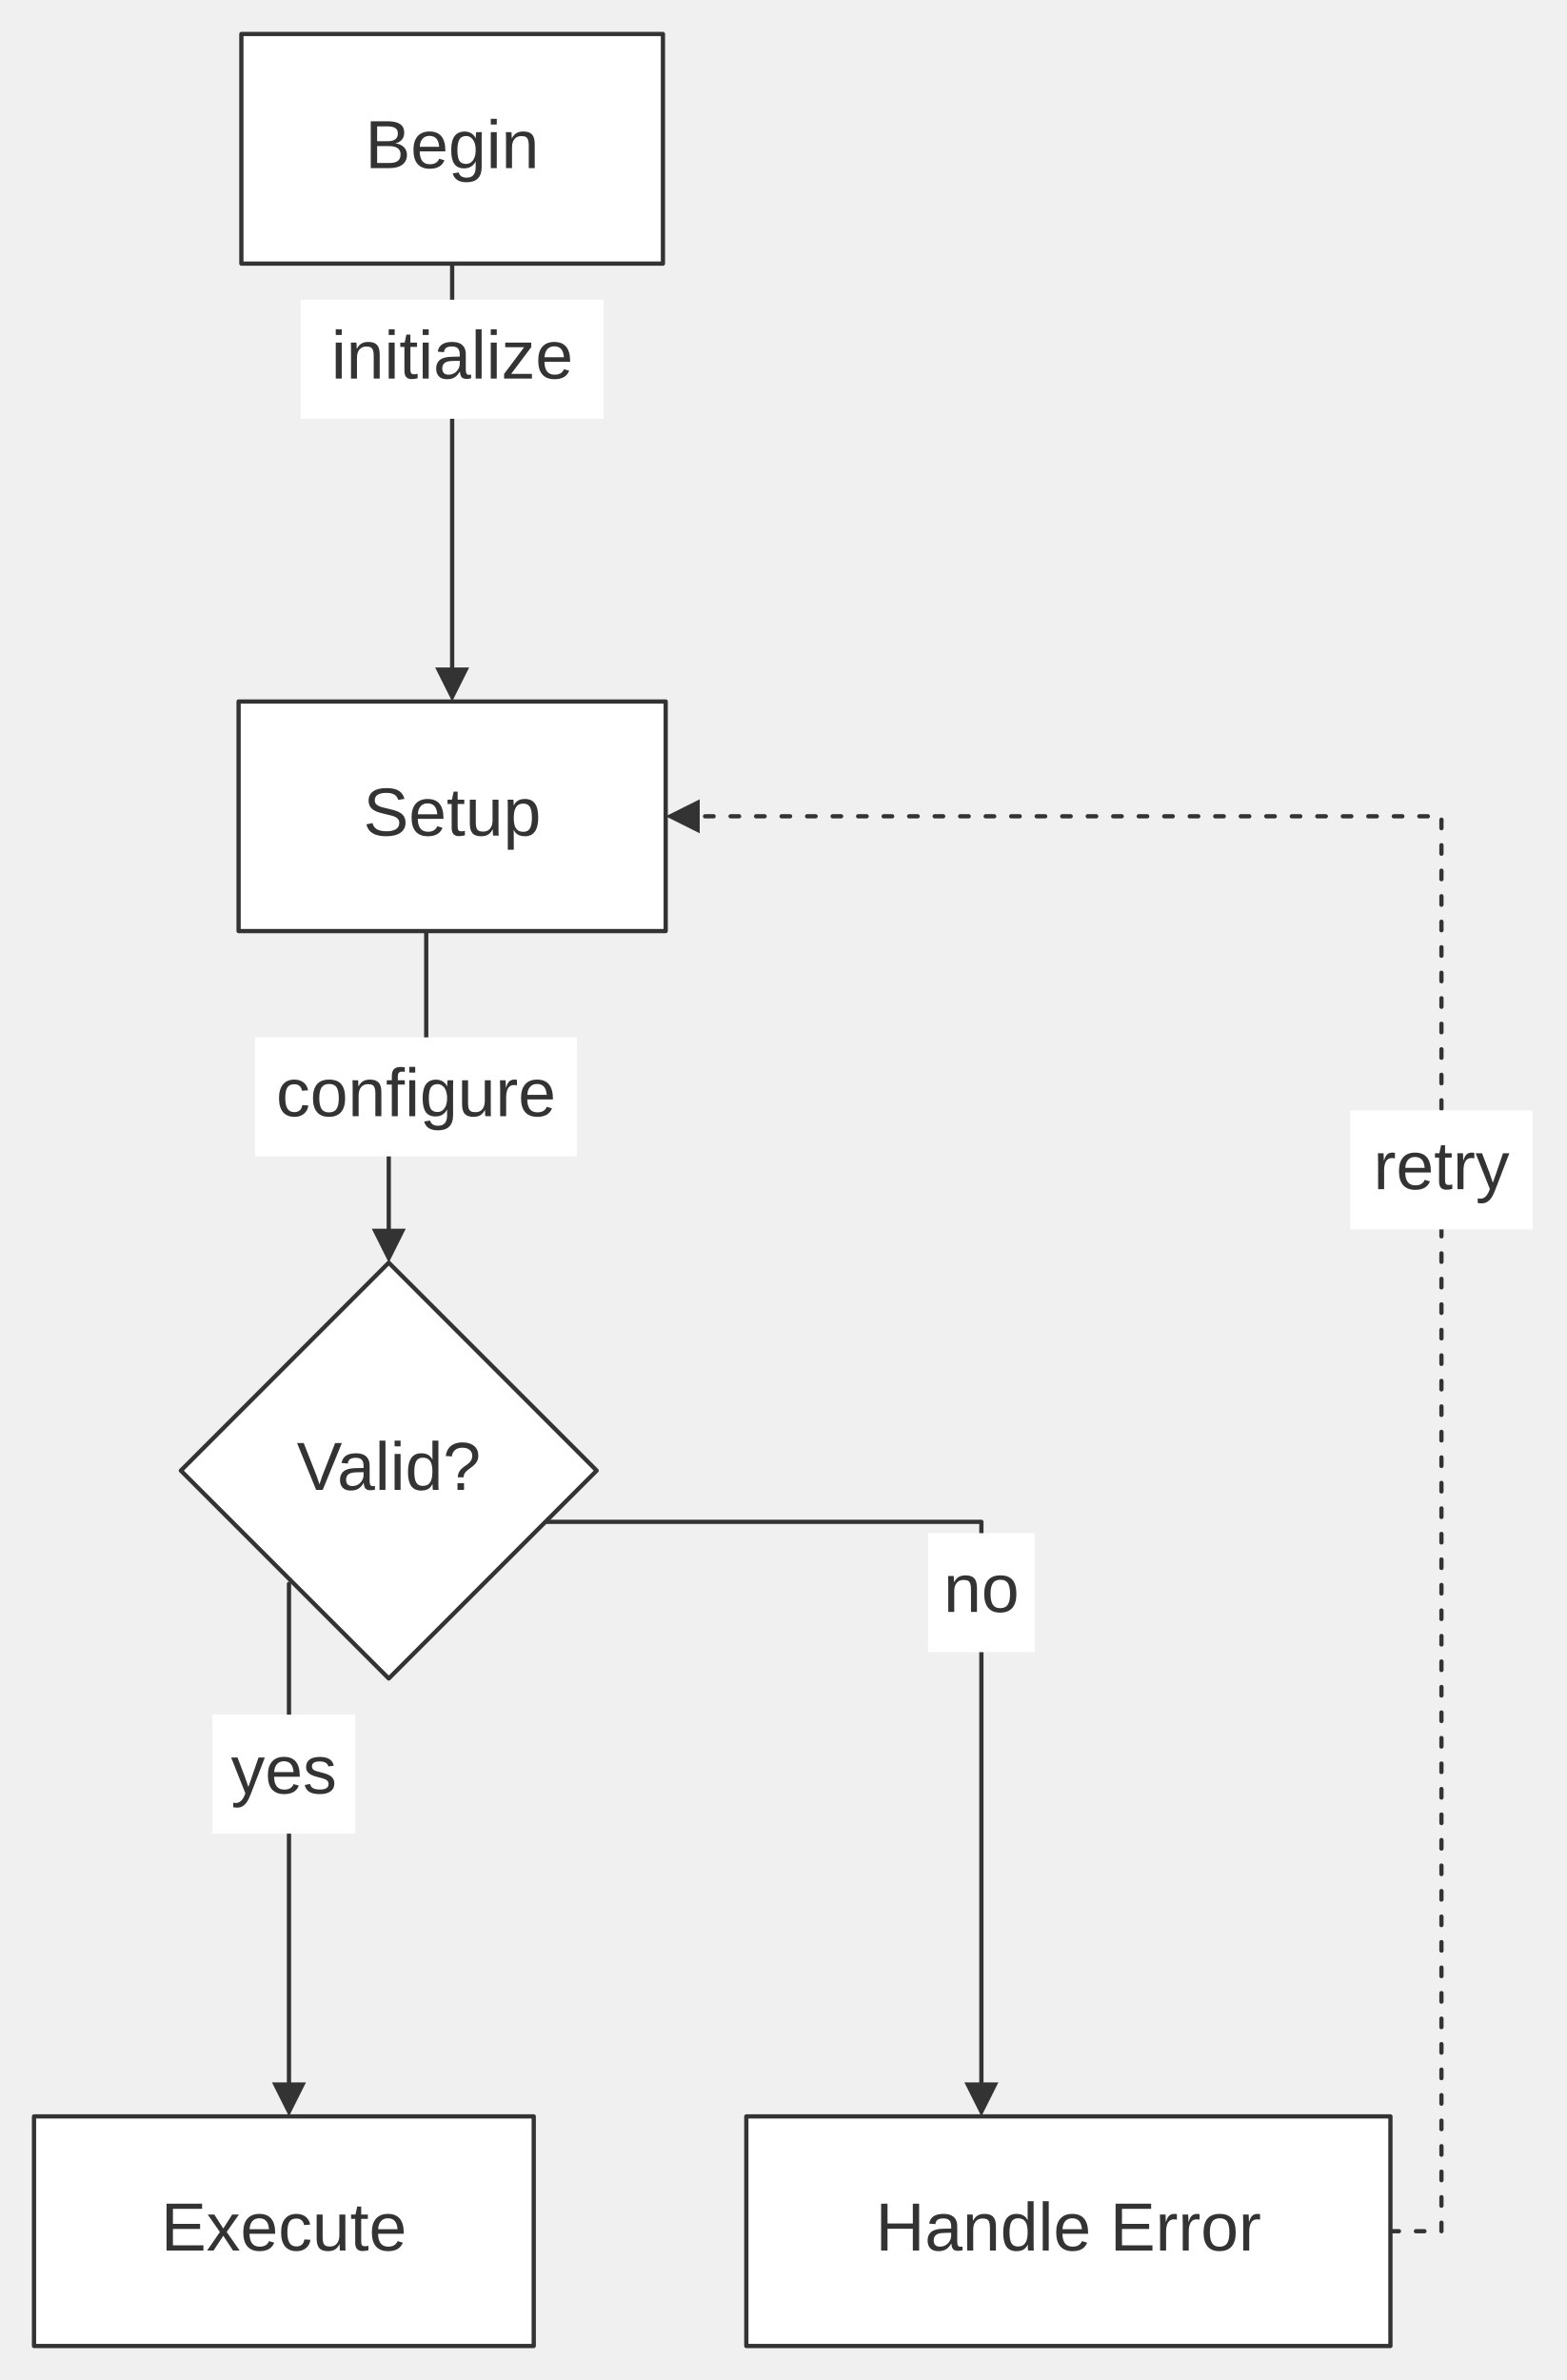
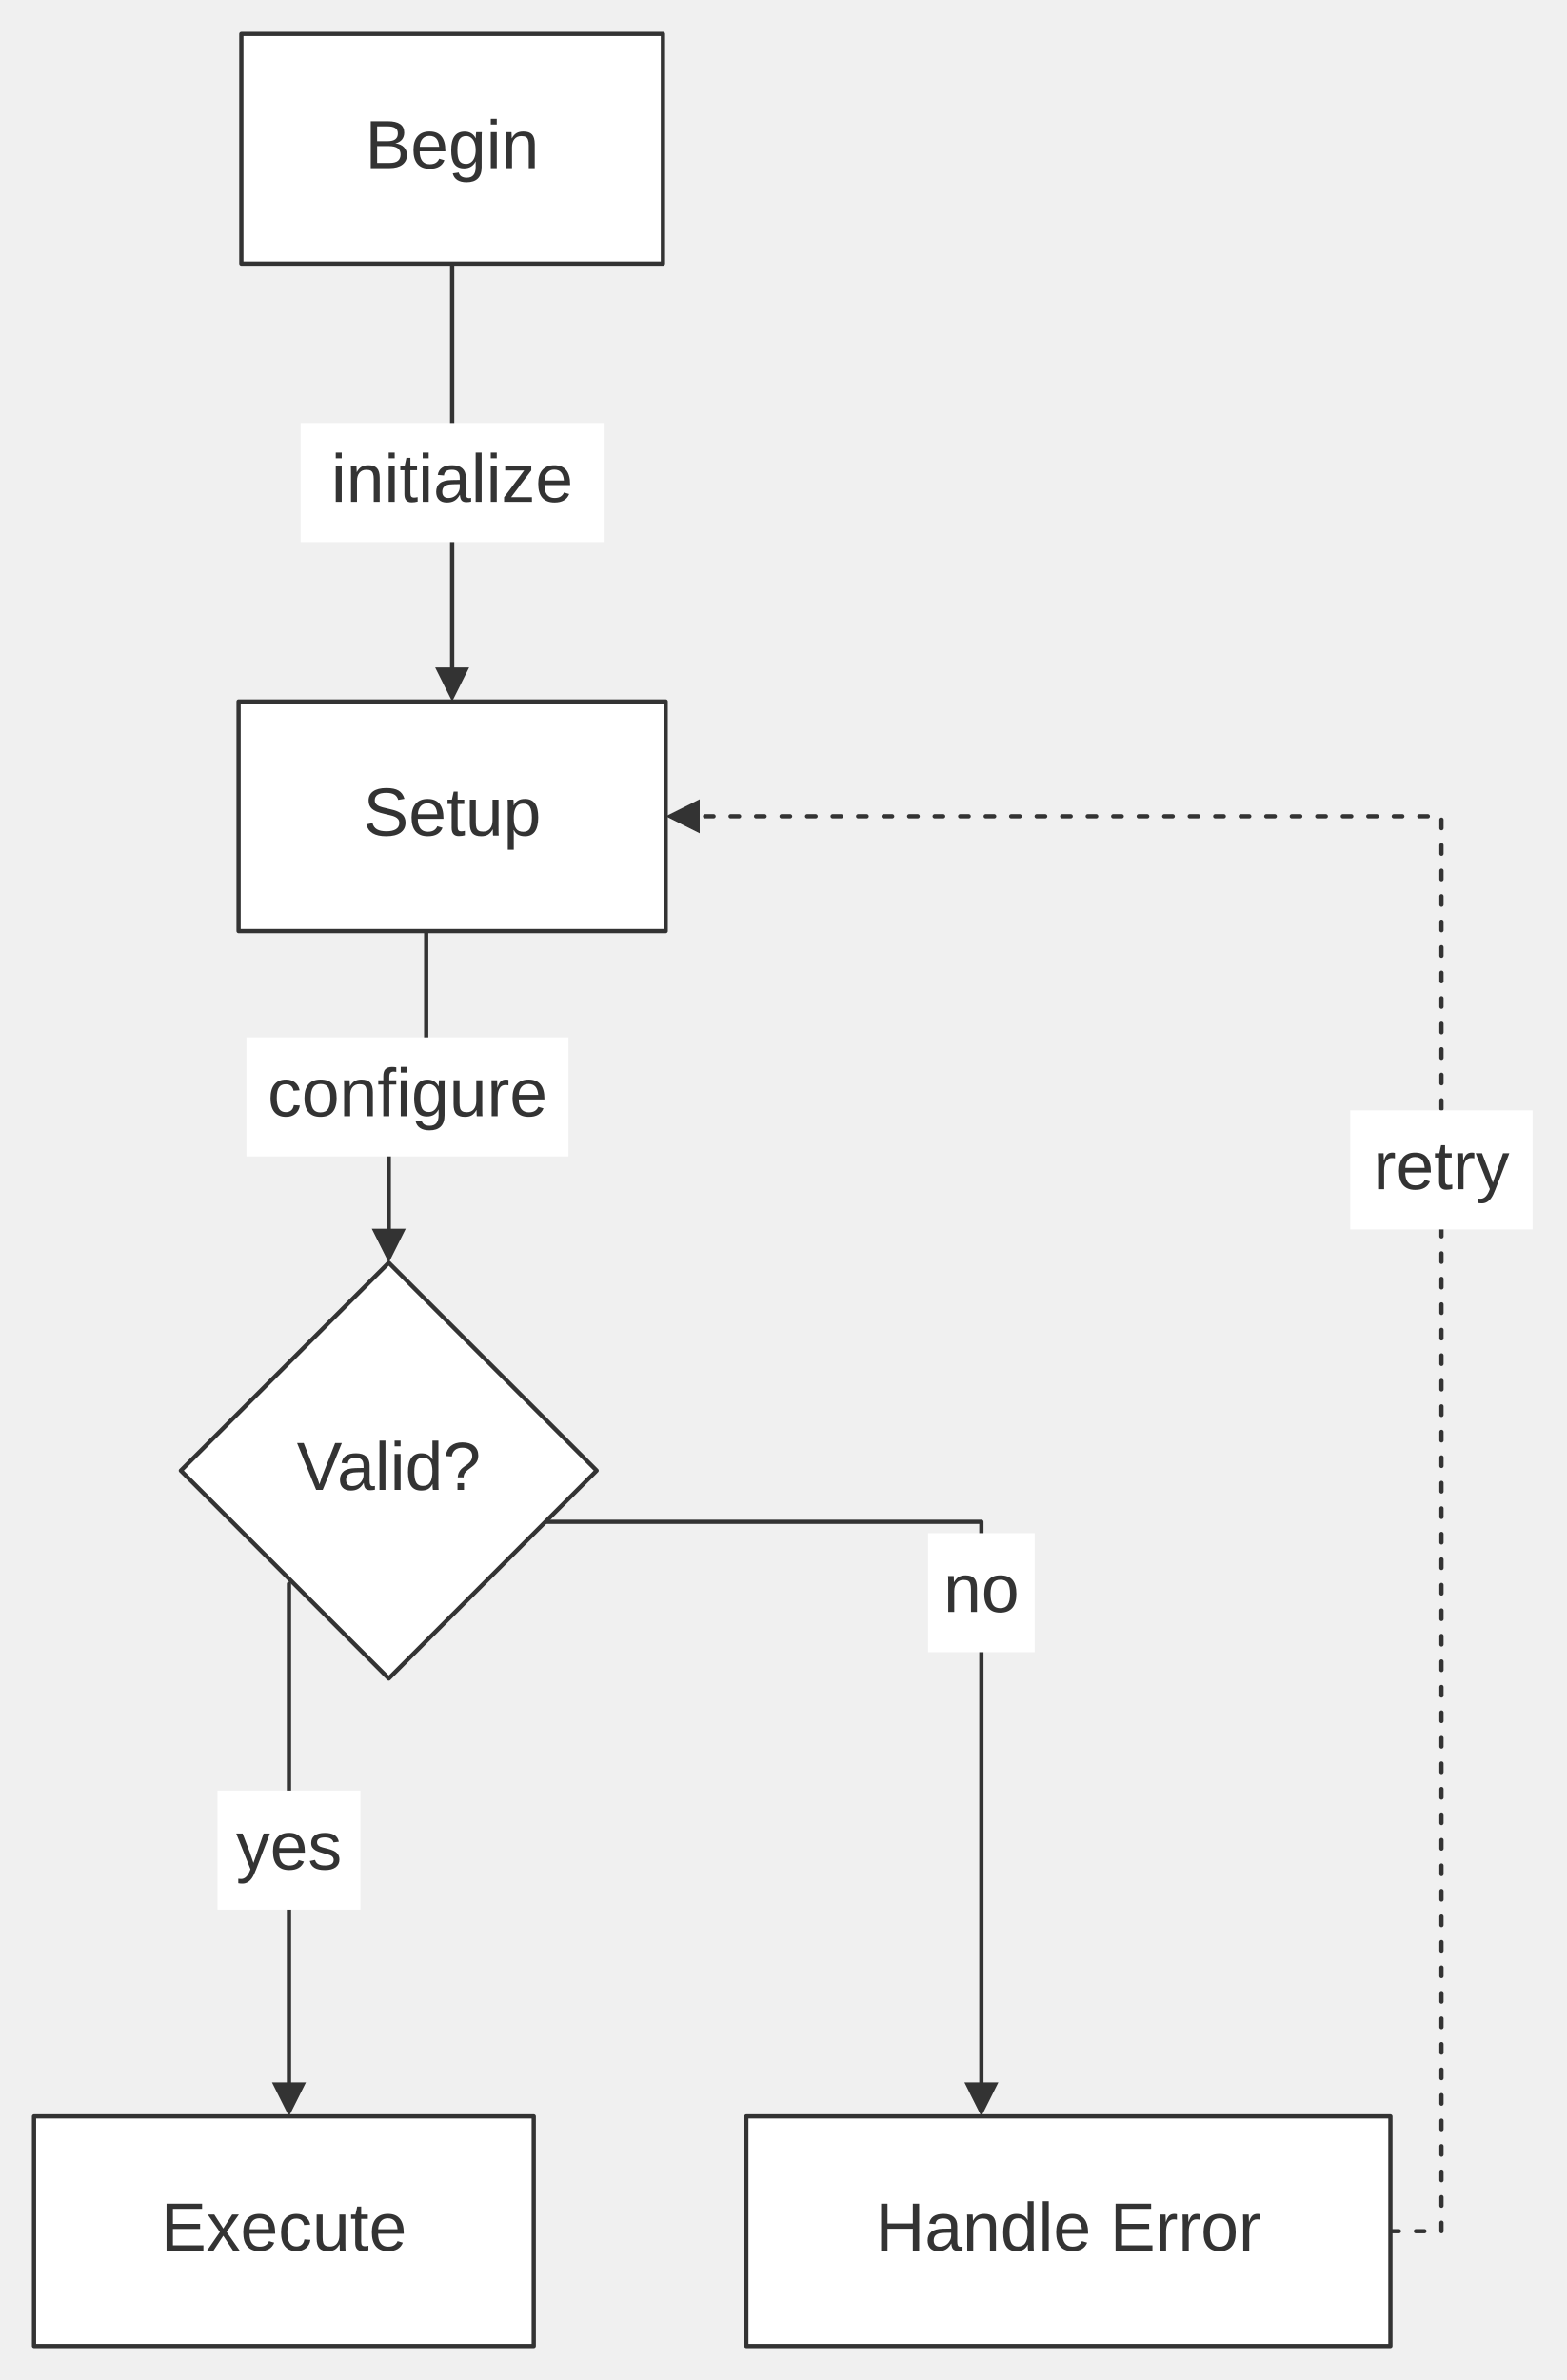
<svg xmlns="http://www.w3.org/2000/svg" width="100%" viewBox="0 0 368.48 559.80" style="max-width: 368.48px; background-color: transparent;" font-family="&quot;trebuchet ms&quot;, verdana, arial, sans-serif" font-size="16.00">
  <defs>
    <marker id="arrowhead" viewBox="0 0 10.00 10.00" refX="5.00" refY="5.00" markerWidth="8.00" markerHeight="8.00" orient="auto-start-reverse" markerUnits="userSpaceOnUse">
      <path d="M 0 0 L 10.00 5.00 L 0 10.00 z" fill="#333" />
    </marker>
  </defs>
  <g transform="translate(0.00,0.00)">
    <g class="edgePaths">
      <path d="M106.35,62.00 L106.35,161.00" stroke="#333" stroke-width="1.00" fill="none" stroke-linecap="round" stroke-linejoin="round" marker-end="url(#arrowhead)" />
      <path d="M100.25,219.00 L100.25,258.00 L91.44,258.00 L91.44,293.00" stroke="#333" stroke-width="1.00" fill="none" stroke-linecap="round" stroke-linejoin="round" marker-end="url(#arrowhead)" />
      <path d="M67.97,372.53 L67.97,493.80" stroke="#333" stroke-width="1.00" fill="none" stroke-linecap="round" stroke-linejoin="round" marker-end="url(#arrowhead)" />
      <path d="M128.30,357.95 L230.83,357.95 L230.83,493.80" stroke="#333" stroke-width="1.00" fill="none" stroke-linecap="round" stroke-linejoin="round" marker-end="url(#arrowhead)" />
      <path d="M327.04,524.80 L339.04,524.80 L339.04,192.00 L160.58,192.00" stroke="#333" stroke-width="1.00" fill="none" stroke-linecap="round" stroke-linejoin="round" stroke-dasharray="2.00,4.00" marker-end="url(#arrowhead)" />
    </g>
    <g class="nodes">
      <polygon points="91.44,297.00 140.34,345.90 91.44,394.80 42.54,345.90" fill="white" stroke="#333" stroke-width="1.00" stroke-linejoin="round" />
      <text x="91.44" y="345.90" text-anchor="middle" dominant-baseline="middle" fill="#333">Valid?</text>
      <rect x="175.54" y="497.80" width="151.50" height="54.00" fill="white" stroke="#333" stroke-width="1.00" stroke-linejoin="round" />
      <text x="251.29" y="524.80" text-anchor="middle" dominant-baseline="middle" fill="#333">Handle Error</text>
      <rect x="8.00" y="497.80" width="117.54" height="54.00" fill="white" stroke="#333" stroke-width="1.00" stroke-linejoin="round" />
      <text x="66.77" y="524.80" text-anchor="middle" dominant-baseline="middle" fill="#333">Execute</text>
      <rect x="56.12" y="165.00" width="100.46" height="54.00" fill="white" stroke="#333" stroke-width="1.00" stroke-linejoin="round" />
      <text x="106.35" y="192.00" text-anchor="middle" dominant-baseline="middle" fill="#333">Setup</text>
      <rect x="56.77" y="8.00" width="99.16" height="54.00" fill="white" stroke="#333" stroke-width="1.00" stroke-linejoin="round" />
      <text x="106.35" y="35.00" text-anchor="middle" dominant-baseline="middle" fill="#333">Begin</text>
    </g>
    <g class="edgeLabels">
-       <rect x="70.71" y="70.50" width="71.29" height="28.00" fill="white" />
-       <text x="106.35" y="84.50" text-anchor="middle" dominant-baseline="middle" fill="#333">initialize</text>
-       <rect x="59.97" y="244.00" width="75.74" height="28.00" fill="white" />
-       <text x="97.85" y="258.00" text-anchor="middle" dominant-baseline="middle" fill="#333">configure</text>
-       <rect x="49.96" y="403.30" width="33.61" height="28.00" fill="white" />
-       <text x="66.77" y="417.30" text-anchor="middle" dominant-baseline="middle" fill="#333">yes</text>
+       <rect x="70.71" y="99.50" width="71.29" height="28.00" fill="white" />
+       <text x="106.35" y="113.50" text-anchor="middle" dominant-baseline="middle" fill="#333">initialize</text>
+       <rect x="57.97" y="244.00" width="75.74" height="28.00" fill="white" />
+       <text x="95.85" y="258.00" text-anchor="middle" dominant-baseline="middle" fill="#333">configure</text>
+       <rect x="51.16" y="421.17" width="33.61" height="28.00" fill="white" />
+       <text x="67.97" y="435.17" text-anchor="middle" dominant-baseline="middle" fill="#333">yes</text>
      <rect x="218.29" y="360.61" width="25.08" height="28.00" fill="white" />
      <text x="230.83" y="374.61" text-anchor="middle" dominant-baseline="middle" fill="#333">no</text>
      <rect x="317.59" y="261.17" width="42.89" height="28.00" fill="white" />
      <text x="339.04" y="275.17" text-anchor="middle" dominant-baseline="middle" fill="#333">retry</text>
    </g>
  </g>
</svg>
